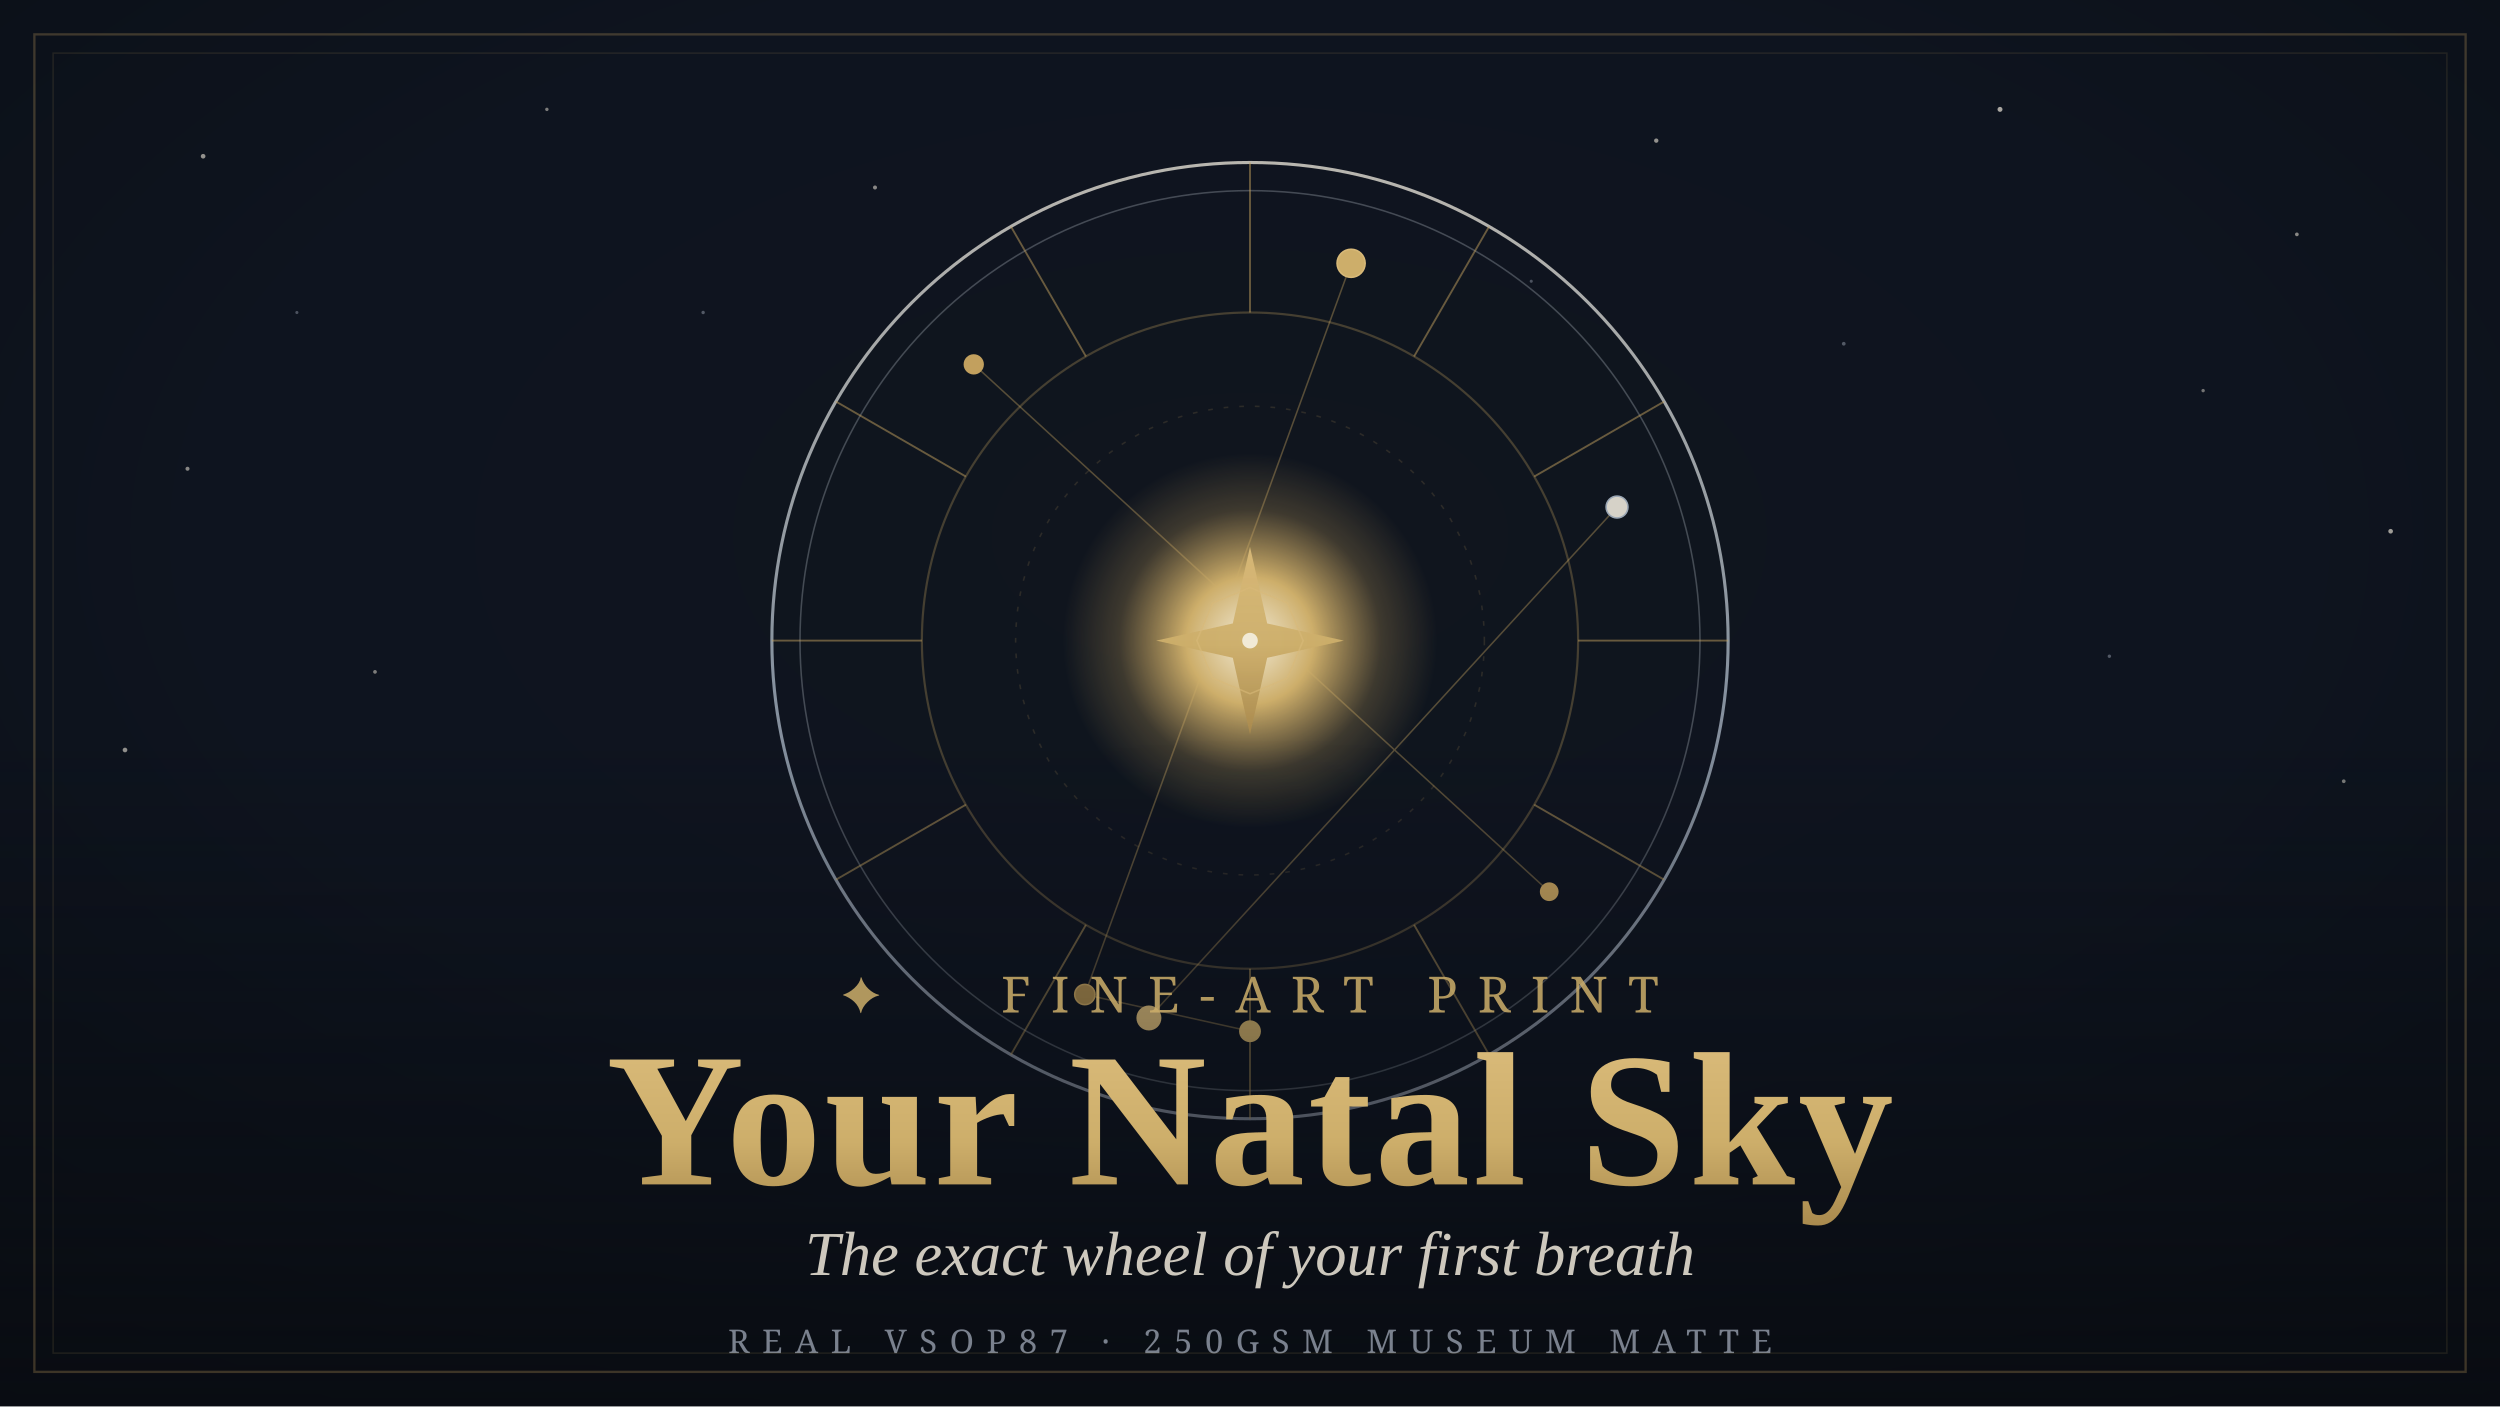
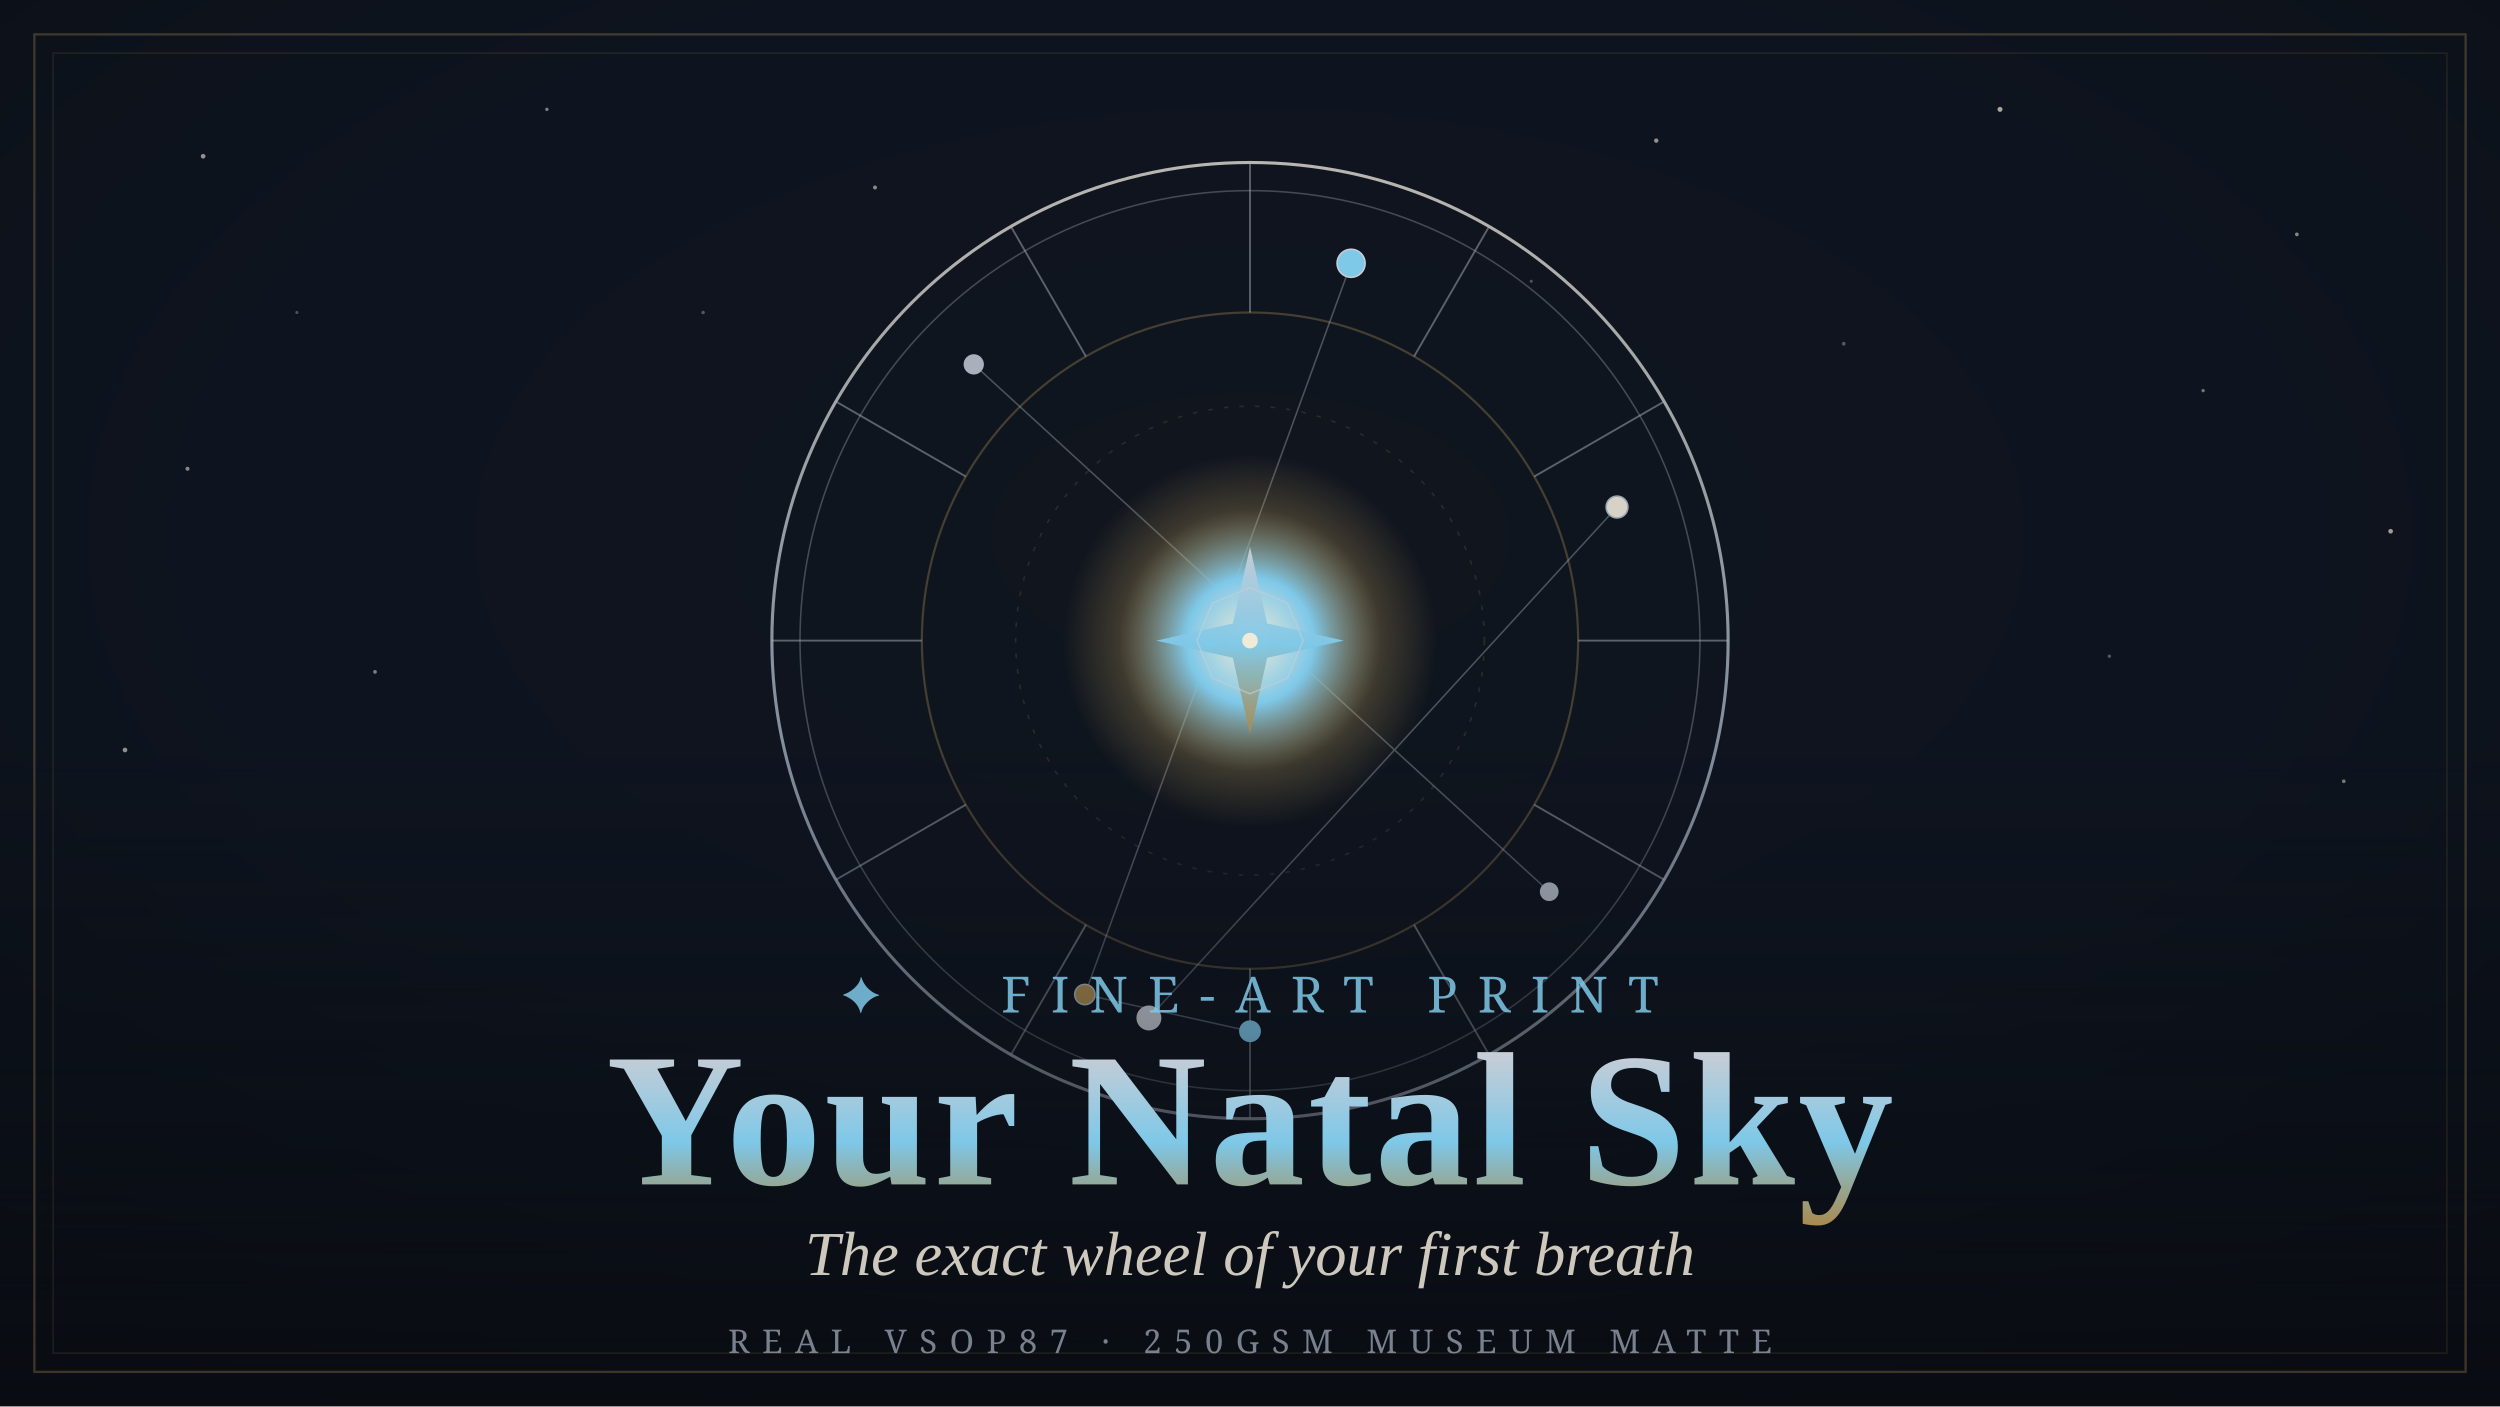
<svg xmlns="http://www.w3.org/2000/svg" viewBox="0 0 1600 900" width="1600" height="900" role="img" aria-label="Your Natal Sky — the exact birth-chart wheel of your first breath, as fine-art print">
  <defs>
    <radialGradient id="np-void" cx="50%" cy="38%" r="82%">
      <stop offset="0%" stop-color="#10151E" />
      <stop offset="50%" stop-color="#0E141F" />
      <stop offset="100%" stop-color="#0A0E14" />
    </radialGradient>
    <radialGradient id="np-core" cx="50%" cy="50%" r="50%">
      <stop offset="0%" stop-color="#F1EAD6" />
-       <stop offset="34%" stop-color="#CDAE6A" />
+       <stop offset="34%" stop-color="#7EC8E8" />
      <stop offset="70%" stop-color="rgba(194,160,94,0.26)" />
      <stop offset="100%" stop-color="rgba(194,160,94,0)" />
    </radialGradient>
    <linearGradient id="np-gold" x1="0" y1="0" x2="0" y2="1">
-       <stop offset="0%" stop-color="#D8B978" />
-       <stop offset="52%" stop-color="#CDAE6A" />
+       <stop offset="0%" stop-color="#C8CDD6" />
+       <stop offset="52%" stop-color="#7EC8E8" />
      <stop offset="100%" stop-color="#A98A4E" />
    </linearGradient>
    <linearGradient id="np-silver" x1="0" y1="0" x2="0" y2="1">
      <stop offset="0%" stop-color="#D6D2C8" />
      <stop offset="55%" stop-color="#9AA6B4" />
      <stop offset="100%" stop-color="#969EAC" />
    </linearGradient>
    <linearGradient id="np-scrim" x1="0" y1="0" x2="0" y2="1">
      <stop offset="0%" stop-color="rgba(9,12,18,0)" />
      <stop offset="68%" stop-color="rgba(9,12,18,0.52)" />
      <stop offset="100%" stop-color="rgba(9,12,18,0.92)" />
    </linearGradient>
  </defs>
  <rect width="1600" height="900" fill="url(#np-void)" />
  <g fill="#ECE6D8">
    <circle cx="130" cy="100" r="1.5" opacity="0.6" />
    <circle cx="350" cy="70" r="1.1" opacity="0.5" />
    <circle cx="560" cy="120" r="1.3" opacity="0.55" />
    <circle cx="1060" cy="90" r="1.4" opacity="0.6" />
    <circle cx="1280" cy="70" r="1.6" opacity="0.7" />
    <circle cx="1470" cy="150" r="1.2" opacity="0.55" />
    <circle cx="1530" cy="340" r="1.5" opacity="0.65" />
    <circle cx="120" cy="300" r="1.3" opacity="0.55" />
    <circle cx="80" cy="480" r="1.5" opacity="0.6" />
    <circle cx="1500" cy="500" r="1.2" opacity="0.5" />
    <circle cx="1410" cy="250" r="1.1" opacity="0.45" />
    <circle cx="240" cy="430" r="1.2" opacity="0.5" />
  </g>
  <g fill="#969EAC">
    <circle cx="450" cy="200" r="1.1" opacity="0.5" />
    <circle cx="980" cy="180" r="1" opacity="0.45" />
    <circle cx="1180" cy="220" r="1.2" opacity="0.5" />
    <circle cx="190" cy="200" r="1" opacity="0.45" />
    <circle cx="1350" cy="420" r="1.1" opacity="0.5" />
  </g>
  <g transform="translate(800 410)">
    <circle r="306" fill="none" stroke="url(#np-silver)" stroke-width="2" opacity="0.85" />
    <circle r="288" fill="none" stroke="rgba(166,174,184,0.35)" stroke-width="1" />
    <circle r="210" fill="none" stroke="rgba(194,160,94,0.30)" stroke-width="1.4" />
    <circle r="150" fill="none" stroke="rgba(194,160,94,0.16)" stroke-width="1" stroke-dasharray="3 7" />
-     <g stroke="#C2A05E" stroke-width="1.2" opacity="0.5">
+     <g stroke="#A8B0BC" stroke-width="1.2" opacity="0.5">
      <line x1="0" y1="-306" x2="0" y2="-210" />
      <line transform="rotate(30)" x1="0" y1="-306" x2="0" y2="-210" />
      <line transform="rotate(60)" x1="0" y1="-306" x2="0" y2="-210" />
      <line transform="rotate(90)" x1="0" y1="-306" x2="0" y2="-210" />
      <line transform="rotate(120)" x1="0" y1="-306" x2="0" y2="-210" />
      <line transform="rotate(150)" x1="0" y1="-306" x2="0" y2="-210" />
      <line transform="rotate(180)" x1="0" y1="-306" x2="0" y2="-210" />
      <line transform="rotate(210)" x1="0" y1="-306" x2="0" y2="-210" />
      <line transform="rotate(240)" x1="0" y1="-306" x2="0" y2="-210" />
      <line transform="rotate(270)" x1="0" y1="-306" x2="0" y2="-210" />
      <line transform="rotate(300)" x1="0" y1="-306" x2="0" y2="-210" />
      <line transform="rotate(330)" x1="0" y1="-306" x2="0" y2="-210" />
    </g>
-     <g stroke="#C2A05E" stroke-width="1" fill="none" opacity="0.40">
+     <g stroke="#A8B0BC" stroke-width="1" fill="none" opacity="0.40">
      <line x1="64.7" y1="-241.5" x2="-105.7" y2="226.5" />
      <line x1="234.9" y1="-85.5" x2="-64.7" y2="241.5" />
      <line x1="191.5" y1="160.7" x2="-176.8" y2="-176.8" />
      <line x1="0" y1="250" x2="-105.7" y2="226.5" />
    </g>
    <g>
-       <circle cx="64.7" cy="-241.5" r="9" fill="#CDAE6A" stroke="#D8B978" stroke-width="1" />
+       <circle cx="64.7" cy="-241.5" r="9" fill="#7EC8E8" stroke="#C8CDD6" stroke-width="1" />
      <circle cx="234.9" cy="-85.5" r="7" fill="#D6D2C8" stroke="#9AA6B4" stroke-width="1" />
-       <circle cx="191.5" cy="160.7" r="6" fill="#C2A05E" />
-       <circle cx="0" cy="250" r="7" fill="#CDAE6A" />
-       <circle cx="-105.7" cy="226.5" r="6.5" fill="#A98A4E" stroke="#C2A05E" stroke-width="1" />
-       <circle cx="-64.7" cy="241.5" r="8" fill="#D8B978" />
-       <circle cx="-176.8" cy="-176.8" r="6.5" fill="#C2A05E" />
+       <circle cx="191.5" cy="160.7" r="6" fill="#A8B0BC" />
+       <circle cx="0" cy="250" r="7" fill="#7EC8E8" />
+       <circle cx="-105.7" cy="226.5" r="6.5" fill="#A98A4E" stroke="#A8B0BC" stroke-width="1" />
+       <circle cx="-64.7" cy="241.5" r="8" fill="#C8CDD6" />
+       <circle cx="-176.8" cy="-176.8" r="6.5" fill="#A8B0BC" />
    </g>
    <circle r="120" fill="url(#np-core)" />
    <g opacity="0.95">
      <polygon points="0,-60 11,-11 60,0 11,11 0,60 -11,11 -60,0 -11,-11" fill="url(#np-gold)" />
-       <polygon points="0,-34 24,-24 34,0 24,24 0,34 -24,24 -34,0 -24,-24" fill="none" stroke="#D8B978" stroke-width="1" opacity="0.6" />
+       <polygon points="0,-34 24,-24 34,0 24,24 0,34 -24,24 -34,0 -24,-24" fill="none" stroke="#C8CDD6" stroke-width="1" opacity="0.6" />
      <circle r="5" fill="#F1EAD6" />
    </g>
  </g>
  <rect y="470" width="1600" height="430" fill="url(#np-scrim)" />
  <g text-anchor="middle" font-family="'Cinzel','Cormorant Garamond',Georgia,'Times New Roman',serif">
-     <text x="800" y="648" font-size="32" letter-spacing="13" fill="#CDAE6A" opacity="0.85" font-family="'Cinzel',Georgia,serif">✦   FINE-ART PRINT</text>
+     <text x="800" y="648" font-size="32" letter-spacing="13" fill="#7EC8E8" opacity="0.85" font-family="'Cinzel',Georgia,serif">✦   FINE-ART PRINT</text>
    <text x="800" y="758" font-size="122" font-weight="600" fill="url(#np-gold)" letter-spacing="2">Your Natal Sky</text>
    <text x="800" y="816" font-size="40" font-style="italic" fill="#ECE6D8" opacity="0.86">The exact wheel of your first breath</text>
    <text x="800" y="866" font-size="21" letter-spacing="8" fill="#969EAC" opacity="0.8" font-family="'Cinzel',Georgia,serif">REAL VSOP87 · 250GSM MUSEUM MATTE</text>
  </g>
  <rect x="22" y="22" width="1556" height="856" fill="none" stroke="rgba(194,160,94,0.28)" stroke-width="1.5" />
  <rect x="34" y="34" width="1532" height="832" fill="none" stroke="rgba(194,160,94,0.12)" stroke-width="1" />
</svg>
